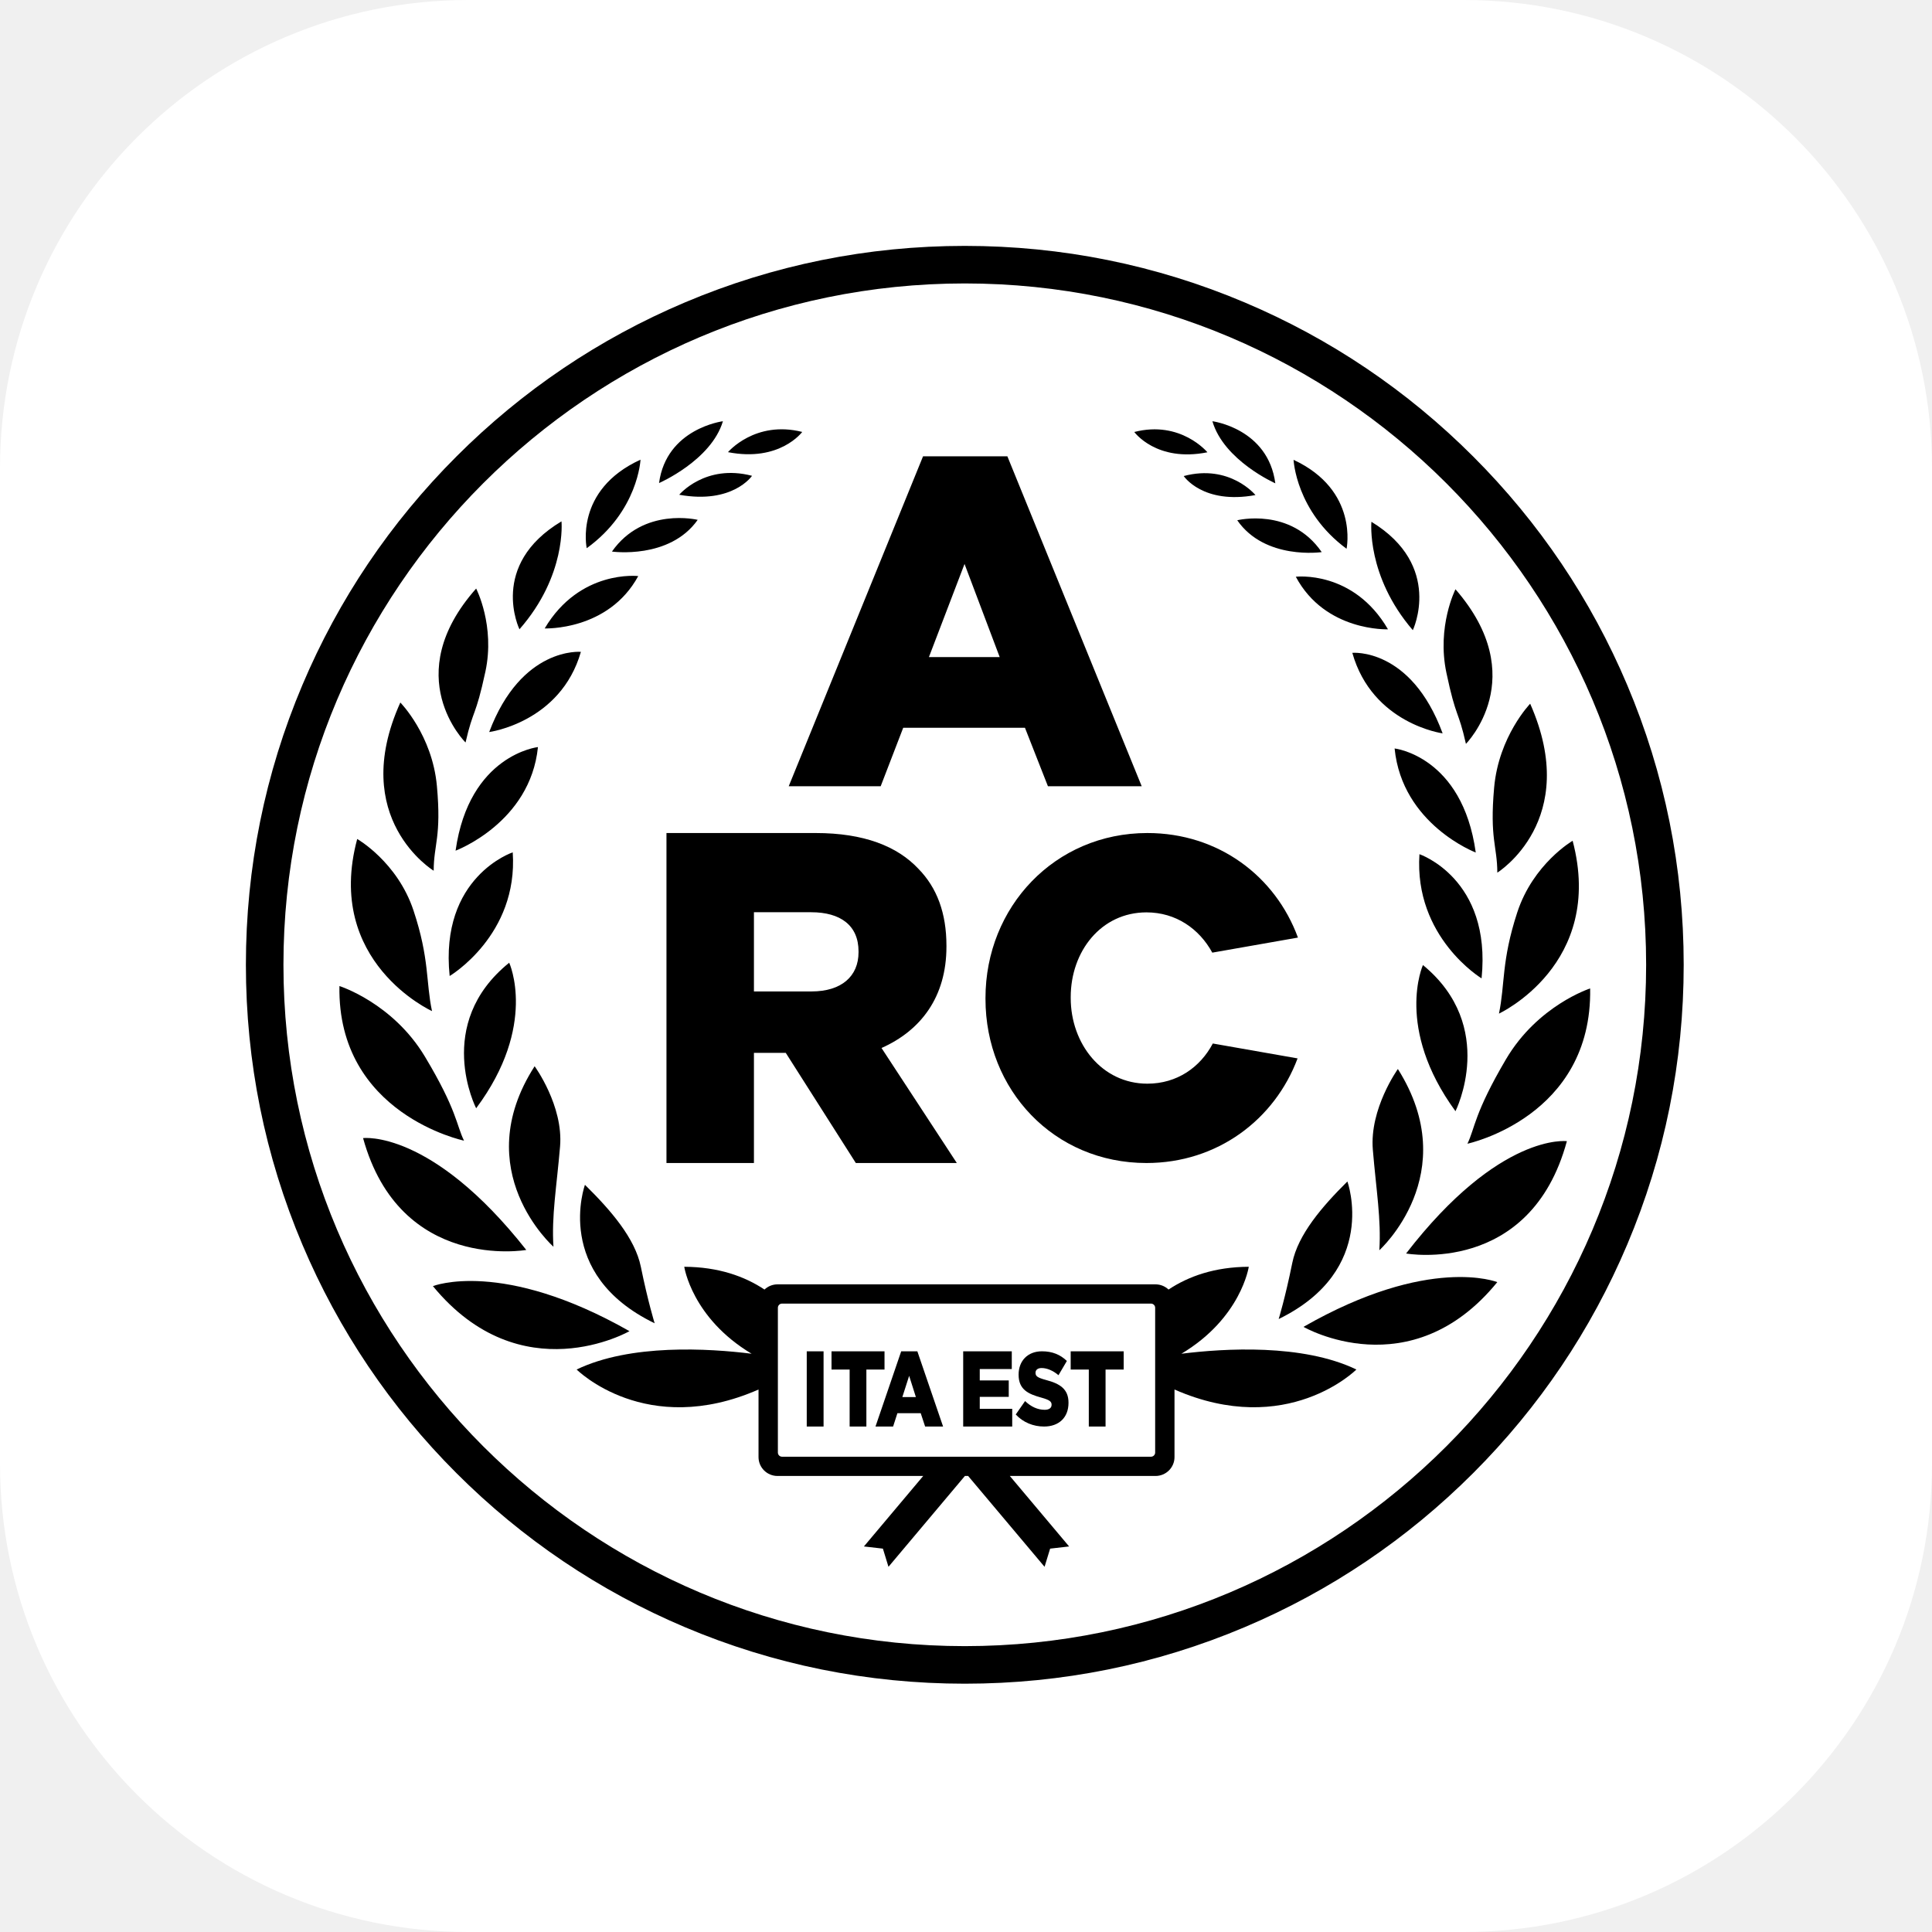
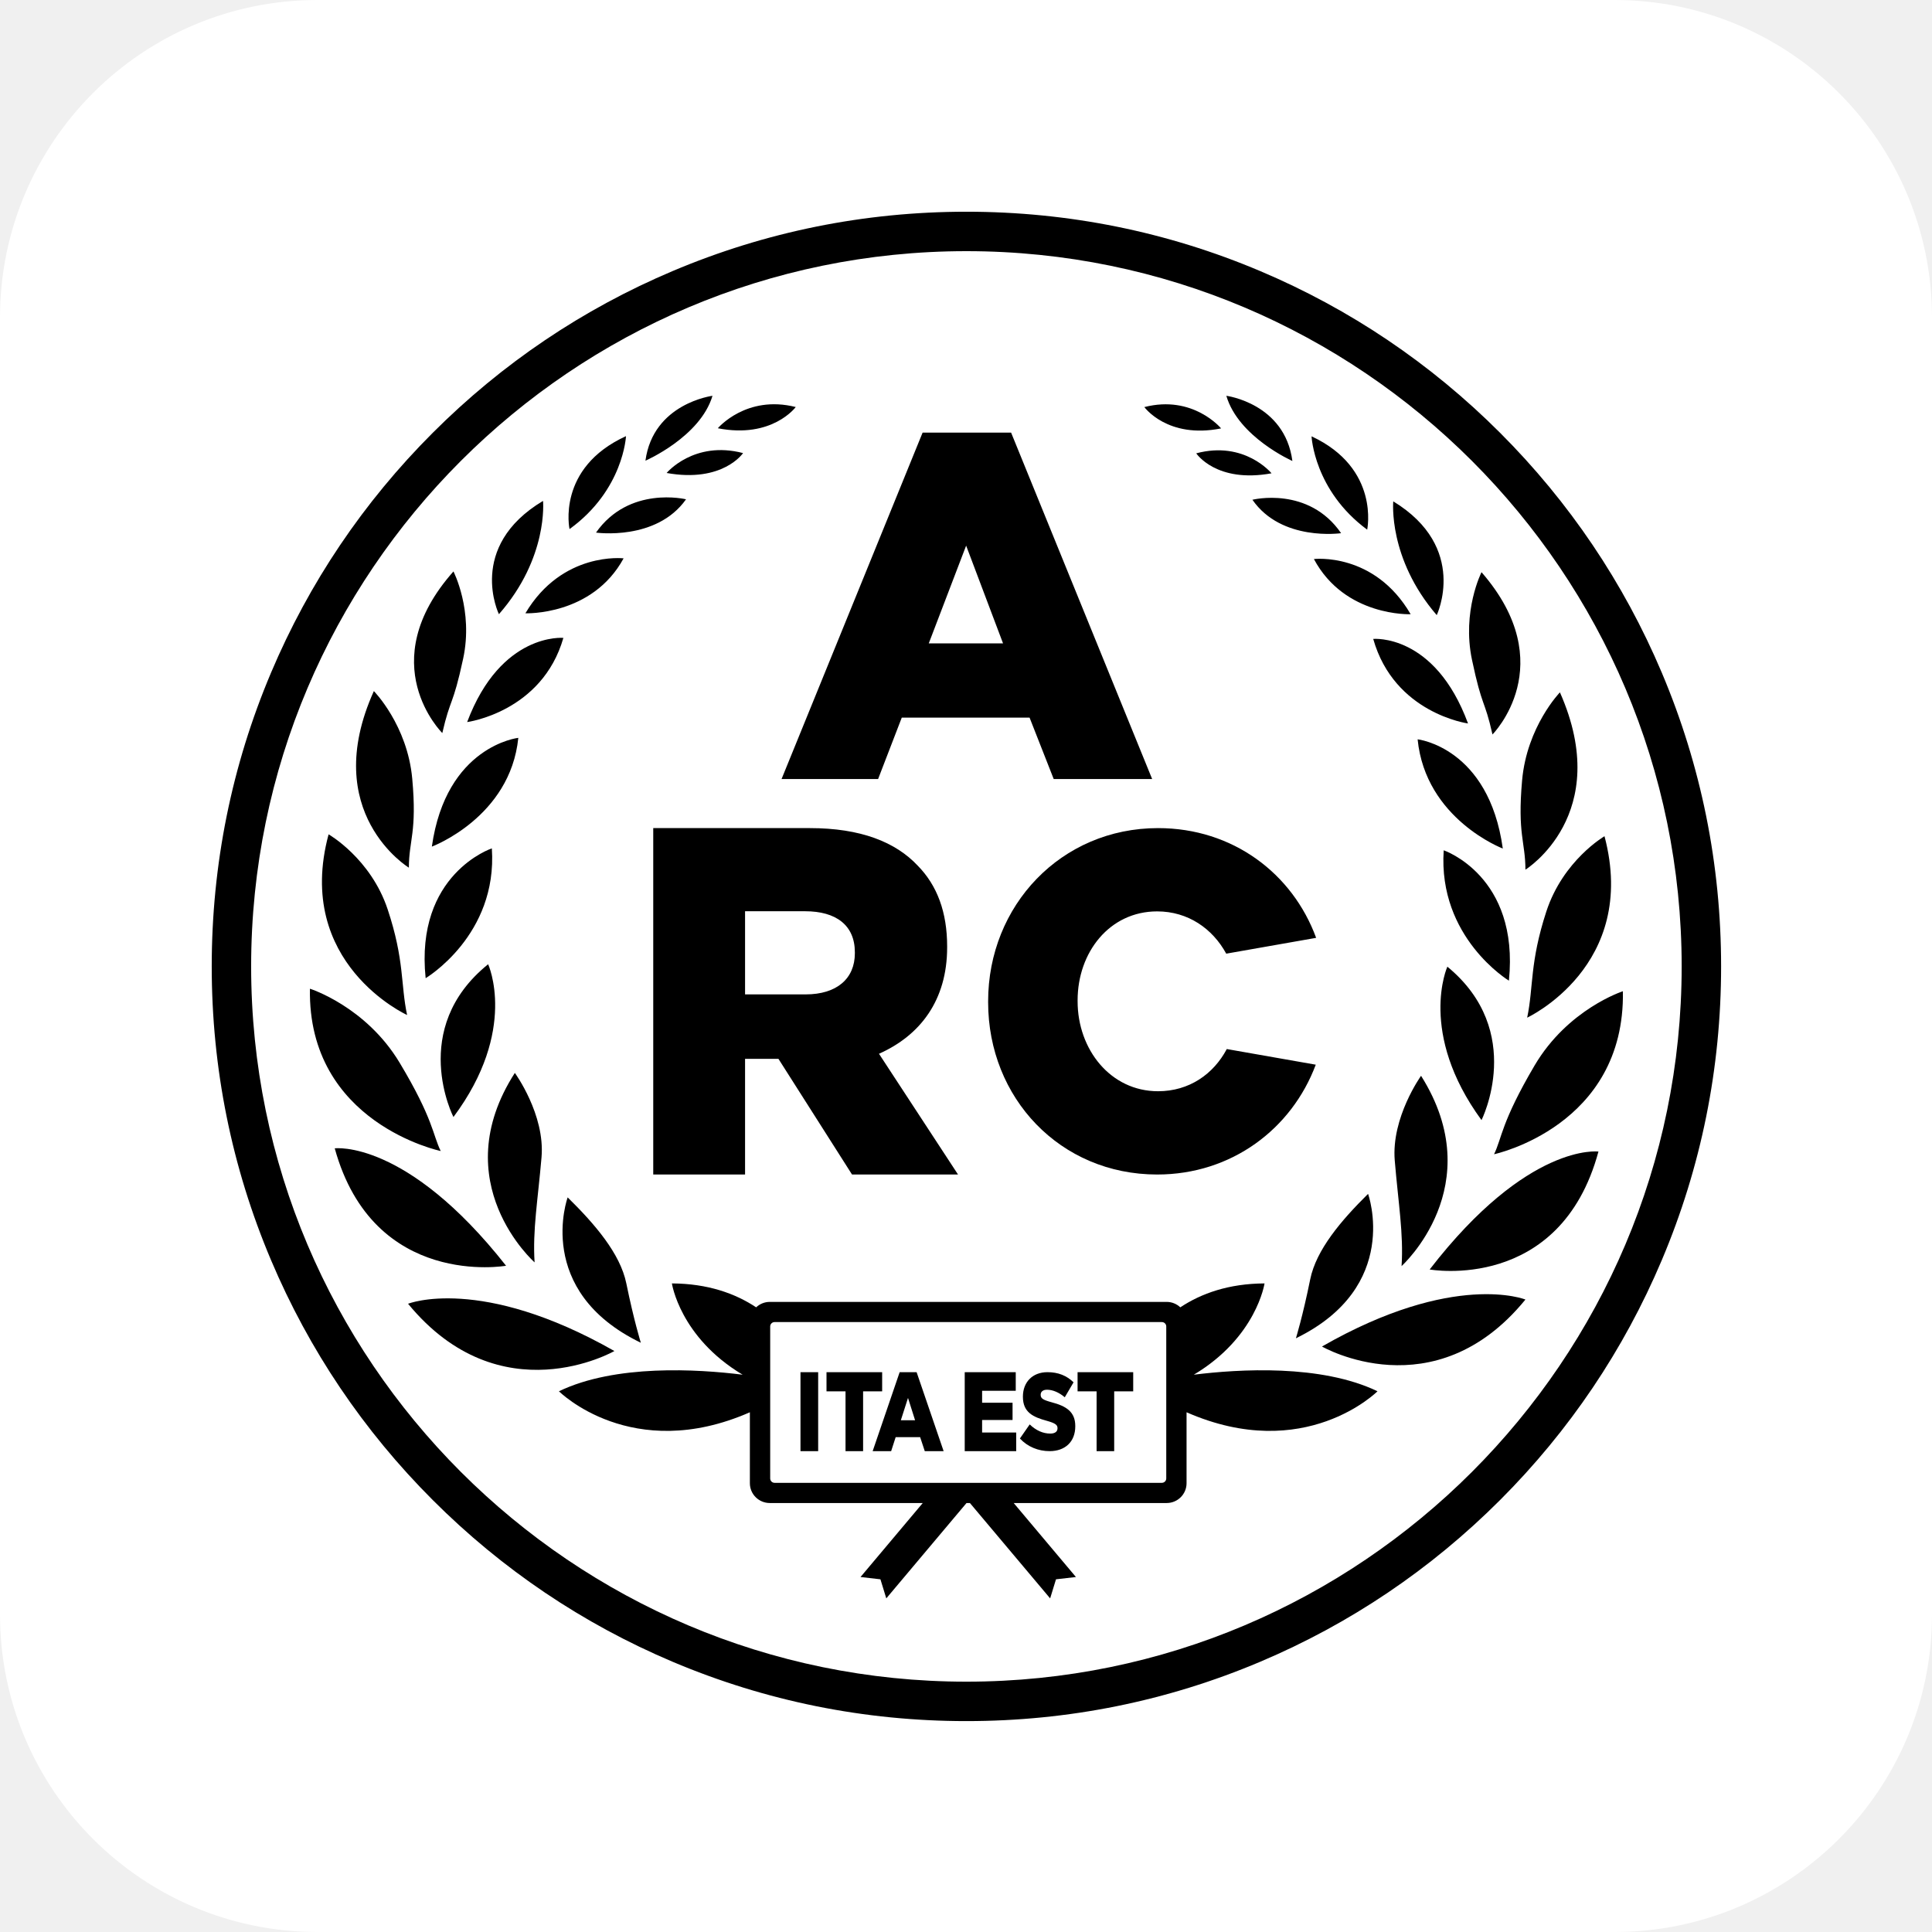
- <svg xmlns="http://www.w3.org/2000/svg" width="165" height="165" viewBox="0 0 165 165" fill="none">
-   <path d="M0 40C0 17.909 17.909 0 40 0H125C147.091 0 165 17.909 165 40V125C165 147.091 147.091 165 125 165H40C17.909 165 0 147.091 0 125V40Z" fill="white" />
-   <path d="M82.398 140.586C50.311 140.586 24.207 114.482 24.207 82.397C24.207 50.312 50.311 24.207 82.398 24.207C114.483 24.207 140.586 50.312 140.586 82.397C140.586 114.482 114.483 140.586 82.398 140.586ZM138.968 58.498C135.876 51.187 131.45 44.622 125.811 38.984C120.173 33.345 113.608 28.918 106.295 25.826C98.726 22.623 90.685 21 82.398 21C74.11 21 66.069 22.623 58.498 25.826C51.186 28.918 44.621 33.345 38.983 38.984C33.344 44.622 28.918 51.187 25.826 58.498C22.623 66.068 21 74.109 21 82.397C21 90.685 22.623 98.725 25.826 106.296C28.918 113.607 33.344 120.173 38.983 125.812C44.621 131.448 51.186 135.876 58.498 138.968C66.069 142.171 74.11 143.794 82.398 143.794C90.685 143.794 98.726 142.171 106.295 138.968C113.608 135.876 120.173 131.448 125.811 125.812C131.45 120.173 135.876 113.607 138.968 106.296C142.171 98.725 143.794 90.685 143.794 82.397C143.794 74.109 142.171 66.068 138.968 58.498Z" fill="black" />
-   <path d="M98.655 124.054C98.655 124.251 98.494 124.409 98.297 124.409H66.79C66.594 124.409 66.434 124.251 66.434 124.054V111.686C66.434 111.491 66.594 111.332 66.79 111.332H98.297C98.494 111.332 98.655 111.491 98.655 111.686V124.054ZM100.897 115.614C106.003 112.562 106.65 108.187 106.65 108.187C103.738 108.202 101.505 108.999 99.798 110.132C99.507 109.859 99.118 109.689 98.687 109.689H66.401C65.97 109.689 65.581 109.859 65.291 110.132C63.584 108.999 61.35 108.202 58.438 108.187C58.438 108.187 59.085 112.562 64.191 115.614C60.527 115.156 53.85 114.749 49.247 116.961C49.247 116.961 55.159 122.888 64.781 118.67V124.442C64.781 125.331 65.505 126.053 66.401 126.053H78.846L73.781 132.073L75.403 132.259L75.879 133.811L82.406 126.053H82.682L89.209 133.811L89.685 132.259L91.306 132.073L86.243 126.053H98.687C99.582 126.053 100.307 125.331 100.307 124.442V118.67C109.93 122.888 115.841 116.961 115.841 116.961C111.238 114.749 104.561 115.156 100.897 115.614ZM54.702 39.258C49.026 41.852 50.108 46.819 50.108 46.819C54.505 43.639 54.702 39.258 54.702 39.258ZM59.586 44.397C59.586 44.397 54.96 43.263 52.262 47.105C52.262 47.105 57.179 47.807 59.586 44.397ZM61.74 35.975C61.74 35.975 56.914 36.585 56.285 41.255C56.285 41.255 60.741 39.322 61.74 35.975ZM64.226 40.636C60.228 39.589 58.008 42.254 58.008 42.254C62.584 43.078 64.226 40.636 64.226 40.636ZM68.512 36.889C64.486 35.874 62.173 38.616 62.173 38.616C66.6 39.486 68.512 36.889 68.512 36.889ZM47.953 44.526C41.697 48.267 44.364 53.743 44.364 53.743C48.404 49.138 47.953 44.526 47.953 44.526ZM54.508 49.199C54.508 49.199 49.519 48.611 46.519 53.67C46.519 53.67 51.952 53.892 54.508 49.199ZM41.454 57.364C42.3 53.429 40.665 50.264 40.665 50.264C34.02 57.756 39.759 63.411 39.759 63.411C40.43 60.49 40.606 61.301 41.454 57.364ZM37.038 74.363C37.044 72.094 37.711 71.487 37.313 67.125C36.916 62.762 34.19 59.998 34.19 59.998C29.716 69.913 37.038 74.363 37.038 74.363ZM49.61 55.671C49.61 55.671 44.534 55.196 41.779 62.519C41.779 62.519 47.87 61.711 49.61 55.671ZM45.943 63.803C45.943 63.803 40.068 64.447 38.908 72.651C38.908 72.651 45.289 70.274 45.943 63.803ZM36.895 86.351C36.361 83.846 36.693 81.903 35.313 77.754C33.932 73.605 30.507 71.652 30.507 71.652C27.676 82.162 36.895 86.351 36.895 86.351ZM38.403 83.354C38.403 83.354 44.272 79.875 43.789 72.793C43.789 72.793 37.525 74.868 38.403 83.354ZM39.629 97.416C38.977 96.104 39.046 94.833 36.291 90.24C33.535 85.645 28.989 84.212 28.989 84.212C28.793 95.154 39.629 97.416 39.629 97.416ZM43.488 82.22C36.981 87.469 40.665 94.651 40.665 94.651C45.946 87.567 43.488 82.22 43.488 82.22ZM45.659 91.061C39.92 99.987 47.267 106.475 47.267 106.475C47.097 103.852 47.534 101.407 47.831 97.923C48.128 94.439 45.659 91.061 45.659 91.061ZM44.946 106.75C36.831 96.446 31.008 97.198 31.008 97.198C34.171 108.662 44.946 106.75 44.946 106.75Z" fill="black" />
-   <path d="M115.001 46.866C115.001 46.866 116.067 41.877 110.476 39.272C110.476 39.272 110.671 43.672 115.001 46.866ZM112.879 47.152C110.224 43.294 105.665 44.432 105.665 44.432C108.037 47.858 112.879 47.152 112.879 47.152ZM108.917 41.277C108.297 36.588 103.543 35.975 103.543 35.975C104.527 39.337 108.917 41.277 108.917 41.277ZM101.095 40.656C101.095 40.656 102.714 43.108 107.22 42.281C107.22 42.281 105.034 39.604 101.095 40.656ZM103.117 38.627C103.117 38.627 100.839 35.873 96.873 36.893C96.873 36.893 98.756 39.501 103.117 38.627ZM117.124 44.562C117.124 44.562 116.68 49.195 120.66 53.819C120.66 53.819 123.287 48.32 117.124 44.562ZM110.667 49.256C113.185 53.968 118.538 53.745 118.538 53.745C115.583 48.665 110.667 49.256 110.667 49.256ZM125.196 63.528C125.196 63.528 130.849 57.849 124.303 50.325C124.303 50.325 122.693 53.504 123.528 57.456C124.361 61.41 124.535 60.595 125.196 63.528ZM130.682 60.1C130.682 60.1 127.997 62.876 127.605 67.258C127.214 71.638 127.87 72.248 127.877 74.527C127.877 74.527 135.09 70.058 130.682 60.1ZM115.493 55.755C117.206 61.821 123.206 62.632 123.206 62.632C120.494 55.279 115.493 55.755 115.493 55.755ZM119.105 63.922C119.75 70.421 126.035 72.808 126.035 72.808C124.892 64.569 119.105 63.922 119.105 63.922ZM128.017 86.566C128.017 86.566 137.1 82.359 134.309 71.805C134.309 71.805 130.936 73.766 129.576 77.932C128.216 82.1 128.543 84.05 128.017 86.566ZM126.532 83.556C127.398 75.034 121.226 72.951 121.226 72.951C120.75 80.062 126.532 83.556 126.532 83.556ZM135.805 84.417C135.805 84.417 131.327 85.857 128.612 90.472C125.898 95.085 125.966 96.361 125.324 97.678C125.324 97.678 135.999 95.407 135.805 84.417ZM121.524 82.418C121.524 82.418 119.101 87.787 124.303 94.901C124.303 94.901 127.933 87.689 121.524 82.418ZM119.384 91.297C119.384 91.297 116.952 94.689 117.245 98.188C117.538 101.687 117.967 104.142 117.8 106.776C117.8 106.776 125.037 100.261 119.384 91.297ZM120.086 107.053C120.086 107.053 130.701 108.973 133.817 97.46C133.817 97.46 128.08 96.704 120.086 107.053ZM111.323 113.32C111.323 113.32 120.453 118.599 127.875 109.499C127.875 109.499 122.076 107.157 111.323 113.32ZM115.073 100.901C112.89 103.062 110.855 105.446 110.366 107.856C109.762 110.843 109.203 112.651 109.203 112.651C117.808 108.453 115.073 100.901 115.073 100.901Z" fill="black" />
-   <path d="M36.973 109.84C44.5 118.999 53.759 113.686 53.759 113.686C42.854 107.484 36.973 109.84 36.973 109.84ZM49.957 101.188C49.957 101.188 47.183 108.788 55.91 113.013C55.91 113.013 55.343 111.194 54.73 108.187C54.236 105.761 52.171 103.362 49.957 101.188ZM82.375 48.164L85.378 56.118H79.333L82.375 48.164ZM75.213 67.15L77.138 62.154H87.535L89.498 67.15H97.507L86.033 38.97H78.832L67.359 67.15H75.213ZM64.389 77.908H69.278C71.782 77.908 73.322 79.036 73.322 81.249V81.33C73.322 83.383 71.858 84.672 69.318 84.672H64.389V77.908ZM64.389 89.917H67.106L73.091 99.326H81.716L75.285 89.503C78.635 88.013 80.83 85.155 80.83 80.847V80.767C80.83 77.989 80.022 75.816 78.442 74.205C76.633 72.272 73.783 71.144 69.663 71.144H56.919V99.326H64.389V89.917ZM84.164 85.234V85.311C84.164 93.093 90.016 99.326 97.914 99.326C103.967 99.326 108.86 95.621 110.818 90.391L103.579 89.119C102.497 91.159 100.519 92.55 97.988 92.55C94.112 92.55 91.443 89.145 91.443 85.234V85.156C91.443 81.248 94.039 77.92 97.914 77.92C100.426 77.92 102.424 79.322 103.534 81.359L110.849 80.073C108.926 74.83 104.063 71.144 97.988 71.144C90.089 71.144 84.164 77.453 84.164 85.234ZM68.899 121.831H70.336V115.406H68.899V121.831ZM75.541 115.406H71.015V116.965H72.562V121.831H73.992V116.965H75.541V115.406ZM77.063 119.316L77.645 117.501L78.22 119.316H77.063ZM76.966 115.406L74.77 121.831H76.274L76.642 120.692H78.633L79.009 121.831H80.543L78.345 115.406H76.966ZM83.675 119.298H86.151V117.893H83.675V116.92H86.41V115.406H82.26V121.831H86.447V120.316H83.675V119.298ZM89.329 117.855C88.614 117.66 88.438 117.536 88.438 117.251V117.233C88.438 117.011 88.608 116.835 88.955 116.835C89.411 116.835 89.927 117.047 90.399 117.447L91.114 116.231C90.554 115.689 89.868 115.406 88.99 115.406C87.752 115.406 86.993 116.24 86.993 117.393V117.411C86.993 118.689 87.841 119.062 88.939 119.363C89.639 119.559 89.809 119.701 89.809 119.959V119.976C89.809 120.242 89.602 120.402 89.22 120.402C88.622 120.402 88.055 120.145 87.546 119.656L86.749 120.802C87.383 121.485 88.254 121.831 89.167 121.831C90.421 121.831 91.254 121.076 91.254 119.808V119.79C91.254 118.627 90.517 118.166 89.329 117.855ZM91.44 116.965H92.988V121.831H94.419V116.965H95.967V115.406H91.44V116.965Z" fill="black" />
+ <svg xmlns="http://www.w3.org/2000/svg" width="112" height="112" viewBox="0 0 112 112" fill="none">
+   <path d="M0 18.411C0 8.243 8.243 0 18.411 0H93.589C103.757 0 112 8.243 112 18.411V93.589C112 103.757 103.757 112 93.589 112H18.411C8.243 112 0 103.757 0 93.589V18.411Z" fill="white" />
+   <path d="M56.024 97.488C33.16 97.488 14.559 78.887 14.559 56.024C14.559 33.161 33.16 14.56 56.024 14.56C78.888 14.56 97.488 33.161 97.488 56.024C97.488 78.887 78.888 97.488 56.024 97.488ZM96.335 38.994C94.131 33.785 90.977 29.106 86.96 25.089C82.942 21.071 78.264 17.916 73.053 15.713C67.66 13.431 61.93 12.274 56.024 12.274C50.118 12.274 44.389 13.431 38.994 15.713C33.784 17.916 29.105 21.071 25.088 25.089C21.07 29.106 17.916 33.785 15.713 38.994C13.431 44.389 12.274 50.118 12.274 56.024C12.274 61.93 13.431 67.659 15.713 73.054C17.916 78.263 21.07 82.943 25.088 86.96C29.105 90.977 33.784 94.132 38.994 96.335C44.389 98.617 50.118 99.774 56.024 99.774C61.93 99.774 67.66 98.617 73.053 96.335C78.264 94.132 82.942 90.977 86.96 86.96C90.977 82.943 94.131 78.263 96.335 73.054C98.617 67.659 99.774 61.93 99.774 56.024C99.774 50.118 98.617 44.389 96.335 38.994Z" fill="black" />
+   <path d="M67.609 85.708C67.609 85.848 67.494 85.961 67.354 85.961H44.903C44.763 85.961 44.649 85.848 44.649 85.708V76.894C44.649 76.755 44.763 76.642 44.903 76.642H67.354C67.494 76.642 67.609 76.755 67.609 76.894V85.708ZM69.206 79.693C72.845 77.519 73.306 74.401 73.306 74.401C71.231 74.412 69.64 74.98 68.424 75.787C68.216 75.593 67.939 75.472 67.632 75.472H44.626C44.319 75.472 44.041 75.593 43.835 75.787C42.618 74.98 41.026 74.412 38.951 74.401C38.951 74.401 39.412 77.519 43.051 79.693C40.44 79.367 35.682 79.077 32.402 80.653C32.402 80.653 36.615 84.877 43.471 81.871V85.984C43.471 86.618 43.987 87.132 44.626 87.132H53.493L49.885 91.421L51.04 91.554L51.379 92.66L56.03 87.132H56.227L60.878 92.66L61.217 91.554L62.373 91.421L58.765 87.132H67.632C68.27 87.132 68.786 86.618 68.786 85.984V81.871C75.644 84.877 79.855 80.653 79.855 80.653C76.576 79.077 71.818 79.367 69.206 79.693ZM36.289 25.284C32.245 27.132 33.016 30.672 33.016 30.672C36.149 28.406 36.289 25.284 36.289 25.284ZM39.77 28.945C39.77 28.945 36.473 28.138 34.551 30.875C34.551 30.875 38.054 31.376 39.77 28.945ZM41.304 22.945C41.304 22.945 37.866 23.379 37.417 26.707C37.417 26.707 40.593 25.33 41.304 22.945ZM43.076 26.266C40.227 25.52 38.645 27.419 38.645 27.419C41.905 28.006 43.076 26.266 43.076 26.266ZM46.13 23.596C43.261 22.872 41.613 24.826 41.613 24.826C44.768 25.446 46.13 23.596 46.13 23.596ZM31.48 29.038C27.023 31.704 28.923 35.606 28.923 35.606C31.801 32.324 31.48 29.038 31.48 29.038ZM36.151 32.368C36.151 32.368 32.596 31.949 30.458 35.553C30.458 35.553 34.33 35.712 36.151 32.368ZM26.849 38.186C27.452 35.382 26.287 33.127 26.287 33.127C21.552 38.465 25.641 42.495 25.641 42.495C26.12 40.413 26.245 40.991 26.849 38.186ZM23.702 50.299C23.707 48.682 24.182 48.25 23.898 45.141C23.616 42.032 21.673 40.063 21.673 40.063C18.485 47.128 23.702 50.299 23.702 50.299ZM32.66 36.979C32.66 36.979 29.044 36.641 27.081 41.859C27.081 41.859 31.421 41.283 32.66 36.979ZM30.047 42.774C30.047 42.774 25.861 43.233 25.035 49.079C25.035 49.079 29.582 47.385 30.047 42.774ZM23.6 58.841C23.22 57.056 23.456 55.672 22.473 52.715C21.489 49.759 19.049 48.367 19.049 48.367C17.031 55.856 23.6 58.841 23.6 58.841ZM24.675 56.706C24.675 56.706 28.857 54.226 28.513 49.181C28.513 49.181 24.049 50.659 24.675 56.706ZM25.549 66.726C25.084 65.791 25.133 64.885 23.17 61.612C21.206 58.338 17.967 57.317 17.967 57.317C17.827 65.114 25.549 66.726 25.549 66.726ZM28.298 55.898C23.662 59.638 26.287 64.755 26.287 64.755C30.05 59.708 28.298 55.898 28.298 55.898ZM29.846 62.198C25.756 68.558 30.991 73.181 30.991 73.181C30.87 71.312 31.181 69.57 31.393 67.087C31.605 64.605 29.846 62.198 29.846 62.198ZM29.337 73.377C23.555 66.035 19.405 66.57 19.405 66.57C21.659 74.74 29.337 73.377 29.337 73.377Z" fill="black" />
+   <path d="M79.257 30.705C79.257 30.705 80.016 27.15 76.032 25.294C76.032 25.294 76.171 28.429 79.257 30.705ZM77.745 30.909C75.852 28.16 72.604 28.971 72.604 28.971C74.294 31.412 77.745 30.909 77.745 30.909ZM74.921 26.723C74.479 23.381 71.092 22.945 71.092 22.945C71.793 25.34 74.921 26.723 74.921 26.723ZM69.347 26.28C69.347 26.28 70.501 28.027 73.712 27.438C73.712 27.438 72.154 25.53 69.347 26.28ZM70.788 24.835C70.788 24.835 69.165 22.872 66.339 23.599C66.339 23.599 67.681 25.457 70.788 24.835ZM80.769 29.064C80.769 29.064 80.453 32.364 83.289 35.66C83.289 35.66 85.161 31.741 80.769 29.064ZM76.168 32.408C77.963 35.766 81.777 35.607 81.777 35.607C79.671 31.987 76.168 32.408 76.168 32.408ZM86.521 42.578C86.521 42.578 90.55 38.532 85.885 33.17C85.885 33.17 84.738 35.435 85.333 38.251C85.926 41.069 86.05 40.488 86.521 42.578ZM90.43 40.136C90.43 40.136 88.517 42.114 88.238 45.236C87.96 48.357 88.427 48.792 88.431 50.416C88.431 50.416 93.572 47.231 90.43 40.136ZM79.607 37.039C80.828 41.362 85.103 41.94 85.103 41.94C83.171 36.7 79.607 37.039 79.607 37.039ZM82.181 42.859C82.64 47.49 87.119 49.191 87.119 49.191C86.304 43.32 82.181 42.859 82.181 42.859ZM88.532 58.995C88.532 58.995 95.004 55.997 93.015 48.476C93.015 48.476 90.611 49.873 89.642 52.842C88.673 55.812 88.906 57.202 88.532 58.995ZM87.473 56.85C88.09 50.777 83.693 49.293 83.693 49.293C83.353 54.36 87.473 56.85 87.473 56.85ZM94.081 57.463C94.081 57.463 90.89 58.489 88.955 61.778C87.022 65.065 87.07 65.974 86.612 66.913C86.612 66.913 94.219 65.294 94.081 57.463ZM83.905 56.039C83.905 56.039 82.178 59.865 85.885 64.934C85.885 64.934 88.472 59.795 83.905 56.039ZM82.38 62.365C82.38 62.365 80.647 64.783 80.855 67.276C81.064 69.769 81.37 71.519 81.251 73.396C81.251 73.396 86.408 68.753 82.38 62.365ZM82.88 73.593C82.88 73.593 90.444 74.961 92.664 66.757C92.664 66.757 88.577 66.219 82.88 73.593ZM76.636 78.059C76.636 78.059 83.142 81.82 88.431 75.336C88.431 75.336 84.298 73.667 76.636 78.059ZM79.308 69.21C77.752 70.749 76.302 72.448 75.954 74.165C75.524 76.294 75.125 77.582 75.125 77.582C81.257 74.591 79.308 69.21 79.308 69.21Z" fill="black" />
+   <path d="M23.656 75.58C29.019 82.106 35.617 78.32 35.617 78.32C27.847 73.901 23.656 75.58 23.656 75.58ZM32.908 69.414C32.908 69.414 30.931 74.83 37.15 77.841C37.15 77.841 36.746 76.544 36.309 74.402C35.957 72.673 34.486 70.964 32.908 69.414ZM56.008 31.631L58.148 37.299H53.841L56.008 31.631ZM50.905 45.16L52.277 41.6H59.685L61.084 45.16H66.791L58.615 25.08H53.484L45.308 45.16H50.905ZM43.192 52.826H46.676C48.46 52.826 49.557 53.63 49.557 55.206V55.264C49.557 56.727 48.514 57.646 46.704 57.646H43.192V52.826ZM43.192 61.383H45.128L49.393 68.088H55.538L50.956 61.088C53.343 60.026 54.907 57.99 54.907 54.92V54.863C54.907 52.883 54.331 51.335 53.206 50.187C51.917 48.81 49.886 48.006 46.95 48.006H37.869V68.088H43.192V61.383ZM57.283 58.046V58.101C57.283 63.646 61.453 68.088 67.081 68.088C71.394 68.088 74.881 65.448 76.276 61.721L71.118 60.814C70.347 62.268 68.937 63.26 67.134 63.26C64.372 63.26 62.47 60.833 62.47 58.046V57.991C62.47 55.206 64.32 52.834 67.081 52.834C68.871 52.834 70.295 53.833 71.086 55.285L76.298 54.368C74.928 50.633 71.463 48.006 67.134 48.006C61.505 48.006 57.283 52.502 57.283 58.046ZM46.405 84.124H47.43V79.546H46.405V84.124ZM51.139 79.546H47.913V80.657H49.016V84.124H50.035V80.657H51.139V79.546ZM52.223 82.332L52.638 81.039L53.048 82.332H52.223ZM52.154 79.546L50.589 84.124H51.661L51.923 83.313H53.342L53.61 84.124H54.703L53.137 79.546H52.154ZM56.934 82.319H58.699V81.318H56.934V80.625H58.884V79.546H55.926V84.124H58.91V83.045H56.934V82.319ZM60.964 81.291C60.454 81.152 60.329 81.064 60.329 80.861V80.848C60.329 80.69 60.45 80.564 60.697 80.564C61.022 80.564 61.39 80.716 61.726 81.001L62.235 80.134C61.837 79.748 61.348 79.546 60.722 79.546C59.84 79.546 59.299 80.14 59.299 80.962V80.975C59.299 81.885 59.903 82.151 60.686 82.366C61.184 82.505 61.305 82.607 61.305 82.79V82.802C61.305 82.992 61.158 83.106 60.886 83.106C60.46 83.106 60.056 82.923 59.693 82.575L59.125 83.391C59.577 83.878 60.197 84.124 60.848 84.124C61.741 84.124 62.335 83.587 62.335 82.683V82.67C62.335 81.841 61.81 81.513 60.964 81.291ZM62.468 80.657H63.571V84.124H64.591V80.657H65.693V79.546H62.468V80.657Z" fill="black" />
</svg>
